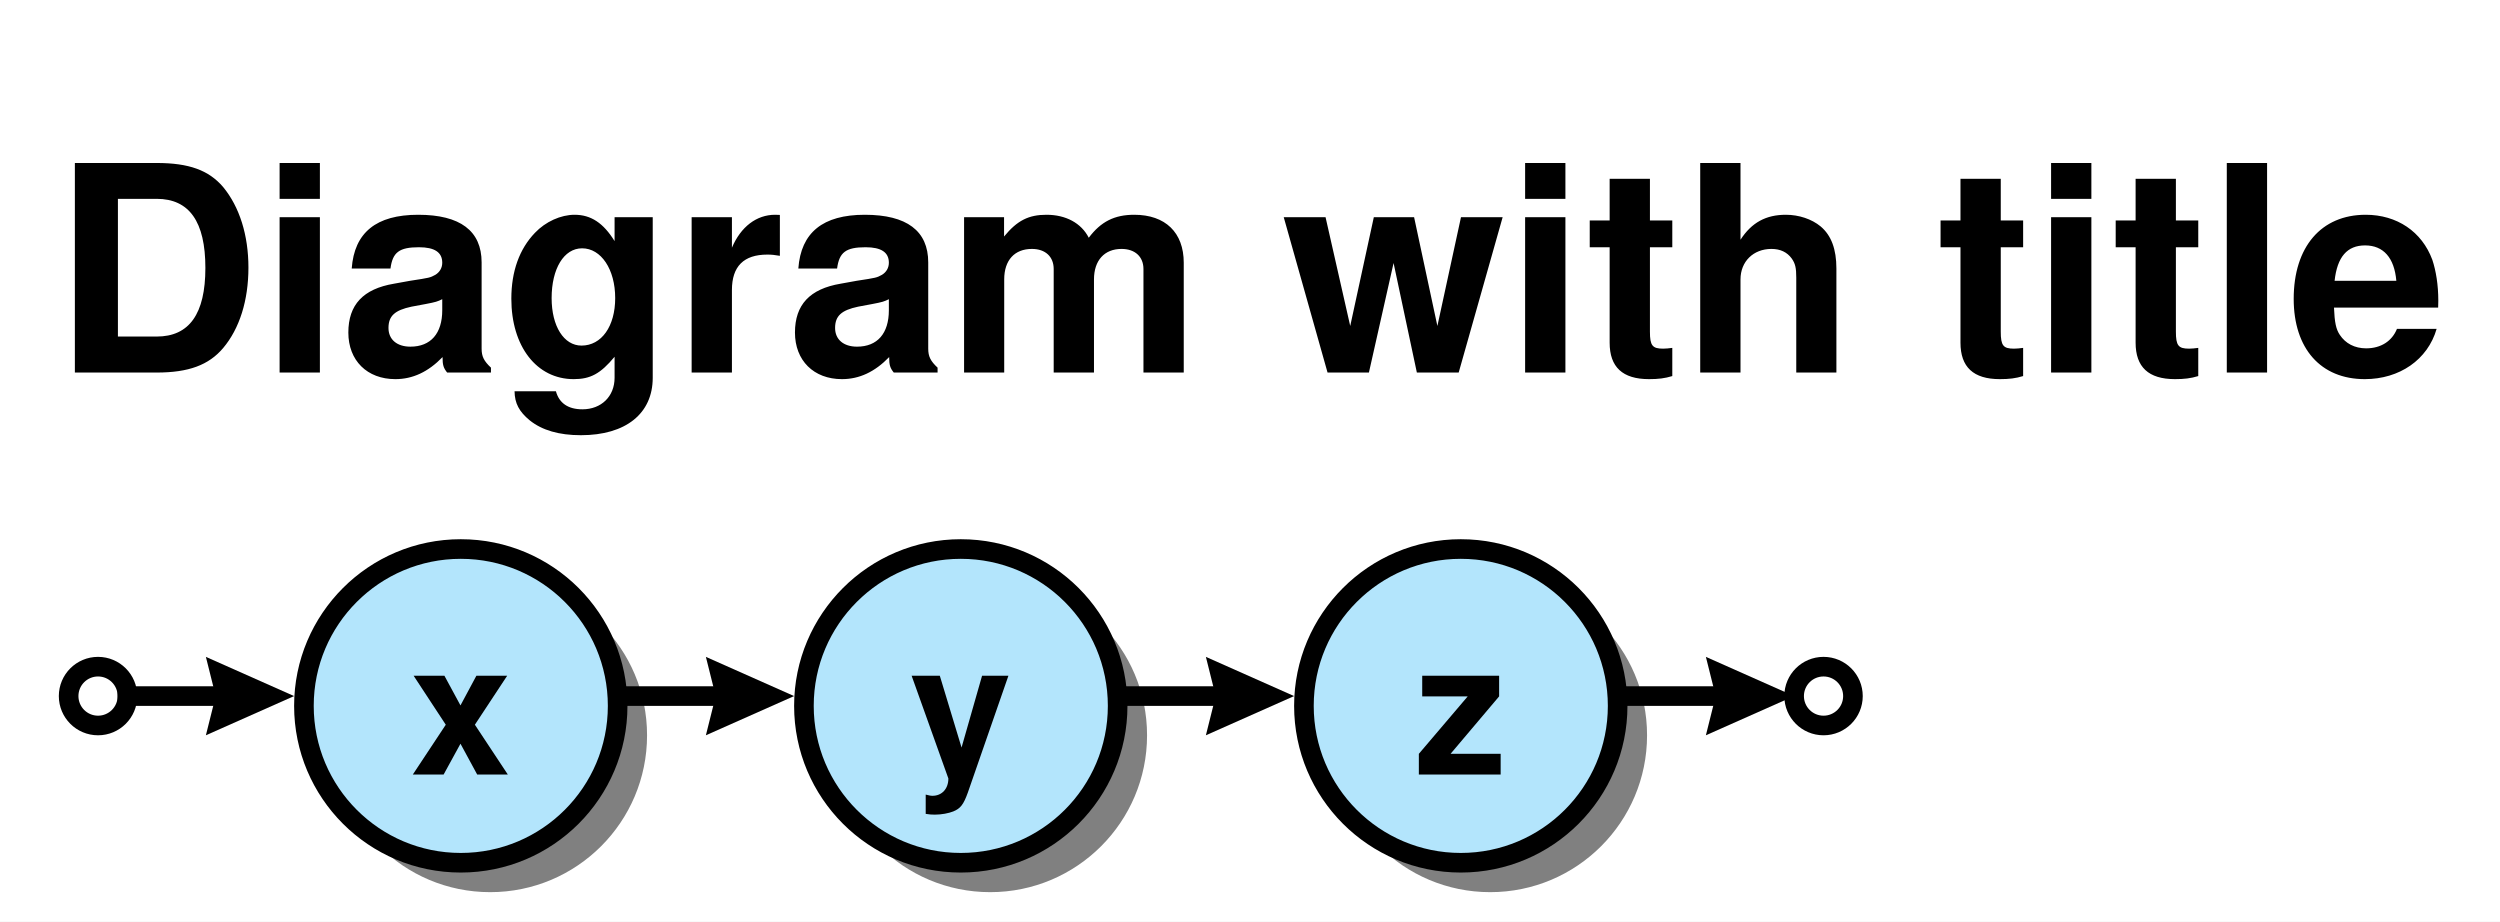
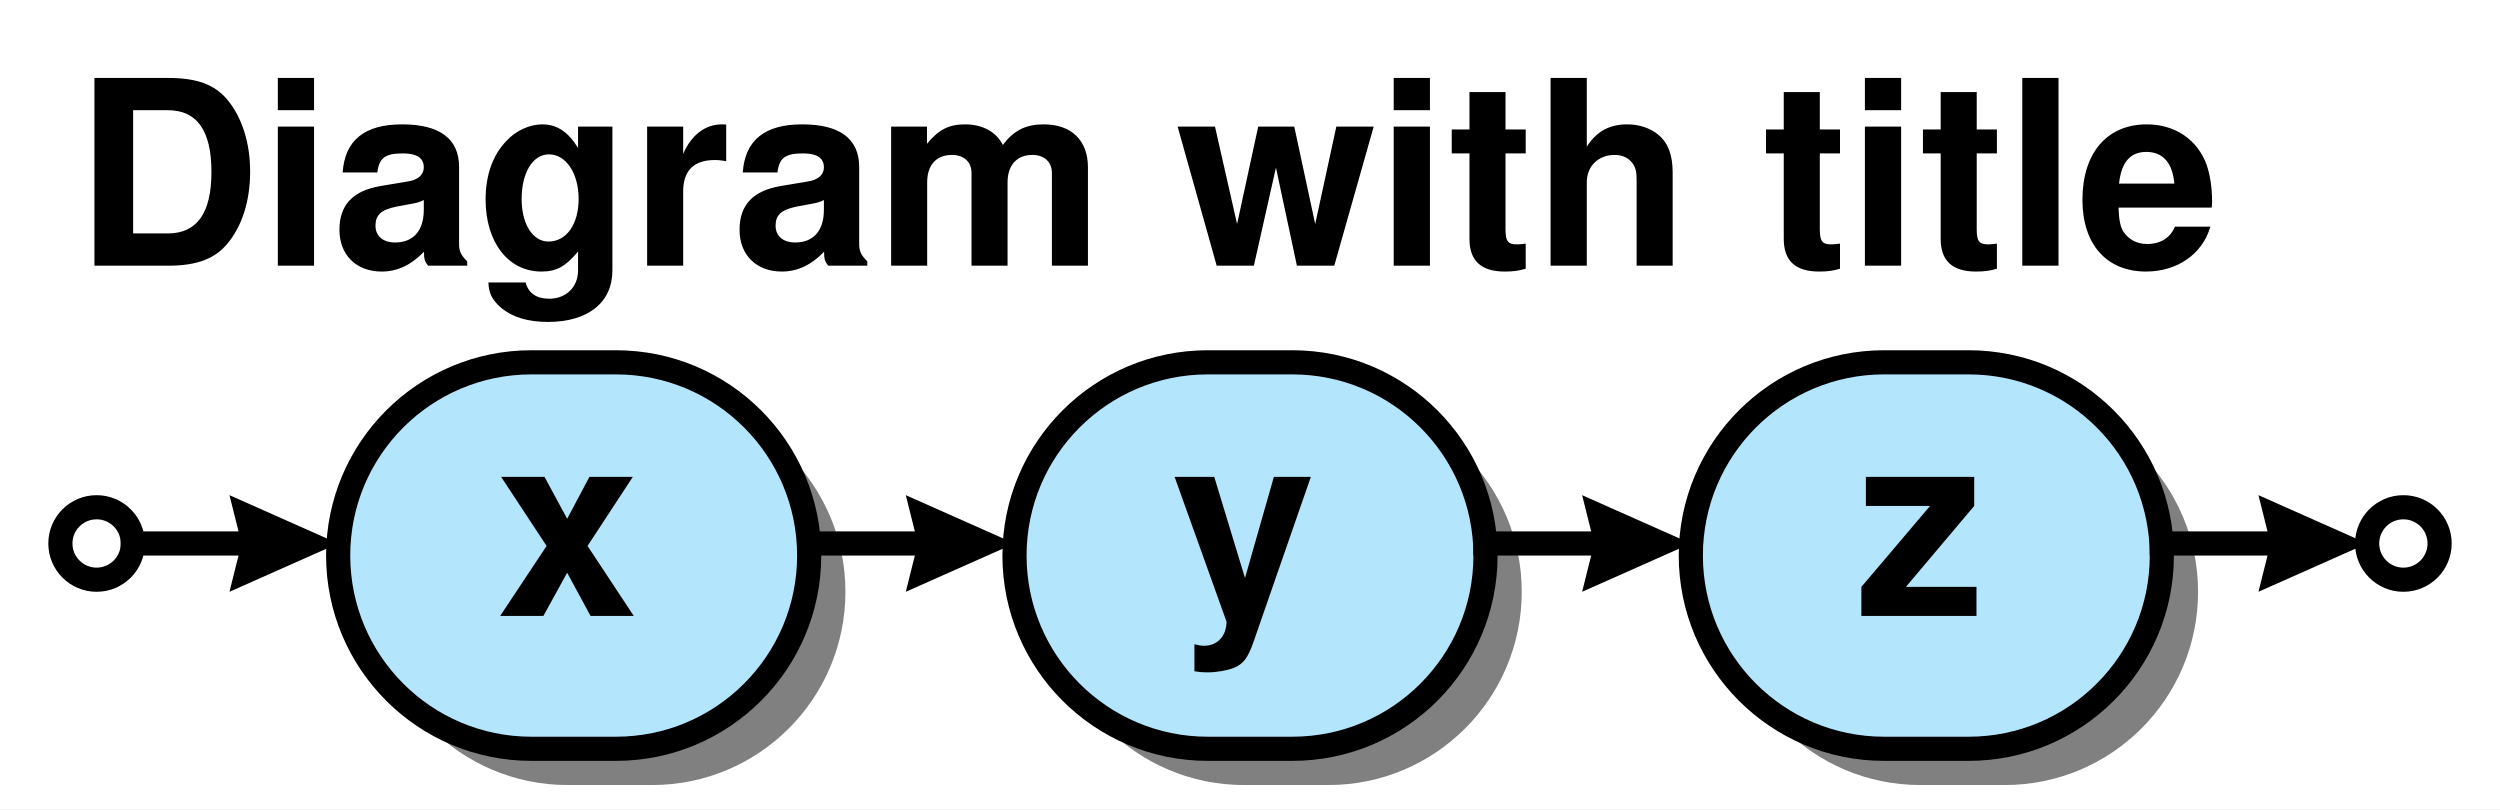
- <svg xmlns="http://www.w3.org/2000/svg" xml:space="preserve" width="255" height="94" version="1.1">
+ <svg xmlns="http://www.w3.org/2000/svg" xml:space="preserve" width="207" height="67" version="1.1">
  <style type="text/css">

+ .title_font {fill:#000000; text-anchor:middle;
+ font-family:Helvetica; font-size:16pt; font-weight:bold; font-style:normal; }
+ .token_font {fill:#000000; text-anchor:middle;
+ font-family:Helvetica; font-size:16pt; font-weight:bold; font-style:normal; }
.box_font {fill:#000000; text-anchor:middle;
-     font-family:Times; font-size:14pt; font-weight:normal; font-style:italic;}
+ font-family:Times; font-size:14pt; font-weight:normal; font-style:italic; }
.bubble_font {fill:#000000; text-anchor:middle;
-     font-family:Helvetica; font-size:14pt; font-weight:bold; font-style:normal;}
- .title_font {fill:#000000; text-anchor:middle;
-     font-family:Helvetica; font-size:22pt; font-weight:bold; font-style:normal;}
- .token_font {fill:#000000; text-anchor:middle;
-     font-family:Helvetica; font-size:16pt; font-weight:bold; font-style:normal;}
- .label {fill:#000;
-   text-anchor:middle;
-   font-size:16pt; font-weight:bold; font-family:Sans;}
+ font-family:Helvetica; font-size:14pt; font-weight:bold; font-style:normal; }
+ .label {fill: #000; text-anchor:middle; font-size:16pt; font-weight:bold; font-family:Sans;}
.link {fill: #0D47A1;}
.link:hover {fill: #0D47A1; text-decoration:underline;}
.link:visited {fill: #4A148C;}

</style>
  <defs>
    <marker id="arrow" markerWidth="5" markerHeight="4" refX="2.5" refY="2" orient="auto" markerUnits="strokeWidth">
      <path d="M0,0 L0.5,2 L0,4 L4.5,2 z" fill="#000000" />
    </marker>
  </defs>
  <rect width="100%" height="100%" fill="white" />
-   <circle cx="50.0" cy="75.0" r="16.0" stroke="none" fill-opacity="0.498" fill="#000000" />
-   <circle cx="101.0" cy="75.0" r="16.0" stroke="none" fill-opacity="0.498" fill="#000000" />
-   <circle cx="152.0" cy="75.0" r="16.0" stroke="none" fill-opacity="0.498" fill="#000000" />
-   <circle cx="10" cy="71.0" r="3" stroke="#000000" stroke-width="2" fill="#FFFFFF" />
-   <circle cx="47.0" cy="72.0" r="16.0" stroke="#000000" stroke-width="2" fill="#B3E5FC" />
-   <text class="bubble_font" x="47.0" y="79.0">x</text>
-   <circle cx="98.0" cy="72.0" r="16.0" stroke="#000000" stroke-width="2" fill="#B3E5FC" />
-   <text class="bubble_font" x="98.0" y="79.0">y</text>
-   <line x1="63.0" y1="71.0" x2="77.0" y2="71.0" stroke="#000000" stroke-width="2" marker-end="url(#arrow)" />
-   <circle cx="149.0" cy="72.0" r="16.0" stroke="#000000" stroke-width="2" fill="#B3E5FC" />
-   <text class="bubble_font" x="149.0" y="79.0">z</text>
-   <line x1="114.0" y1="71.0" x2="128.0" y2="71.0" stroke="#000000" stroke-width="2" marker-end="url(#arrow)" />
-   <line x1="12" y1="71.0" x2="26.0" y2="71.0" stroke="#000000" stroke-width="2" marker-end="url(#arrow)" />
-   <circle cx="186.0" cy="71.0" r="3.0" stroke="#000000" stroke-width="2" fill="#FFFFFF" />
-   <line x1="165.0" y1="71.0" x2="179.0" y2="71.0" stroke="#000000" stroke-width="2" marker-end="url(#arrow)" />
-   <text class="title_font" x="127.5" y="38.0">Diagram with title</text>
+   <circle cx="8" cy="45" r="3" stroke="#000000" stroke-width="2" fill="#ffffff" />
+   <path d="M47,65 A16,16 0 0,1 47,33 H54 A16,16 0 0,1 54,65 z" fill="#000000" fill-opacity="0.498" />
+   <path d="M44,62 A16,16 0 0,1 44,30 H51 A16,16 0 0,1 51,62 z" stroke="#000000" stroke-width="2" fill="#b3e5fc" fill-opacity="1.0" />
+   <text class="token_font" x="47" y="51">x</text>
+   <path d="M103,65 A16,16 0 0,1 103,33 H110 A16,16 0 0,1 110,65 z" fill="#000000" fill-opacity="0.498" />
+   <path d="M100,62 A16,16 0 0,1 100,30 H107 A16,16 0 0,1 107,62 z" stroke="#000000" stroke-width="2" fill="#b3e5fc" fill-opacity="1.0" />
+   <text class="token_font" x="103" y="51">y</text>
+   <line x1="66" y1="45" x2="80" y2="45" stroke="#000000" stroke-width="2" marker-end="url(#arrow)" />
+   <path d="M159,65 A16,16 0 0,1 159,33 H166 A16,16 0 0,1 166,65 z" fill="#000000" fill-opacity="0.498" />
+   <path d="M156,62 A16,16 0 0,1 156,30 H163 A16,16 0 0,1 163,62 z" stroke="#000000" stroke-width="2" fill="#b3e5fc" fill-opacity="1.0" />
+   <text class="token_font" x="159" y="51">z</text>
+   <line x1="122" y1="45" x2="136" y2="45" stroke="#000000" stroke-width="2" marker-end="url(#arrow)" />
+   <line x1="10" y1="45" x2="24" y2="45" stroke="#000000" stroke-width="2" marker-end="url(#arrow)" />
+   <circle cx="199" cy="45" r="3" stroke="#000000" stroke-width="2" fill="#ffffff" />
+   <line x1="178" y1="45" x2="192" y2="45" stroke="#000000" stroke-width="2" marker-end="url(#arrow)" />
+   <text class="title_font" x="95" y="22">Diagram with title</text>
</svg>
